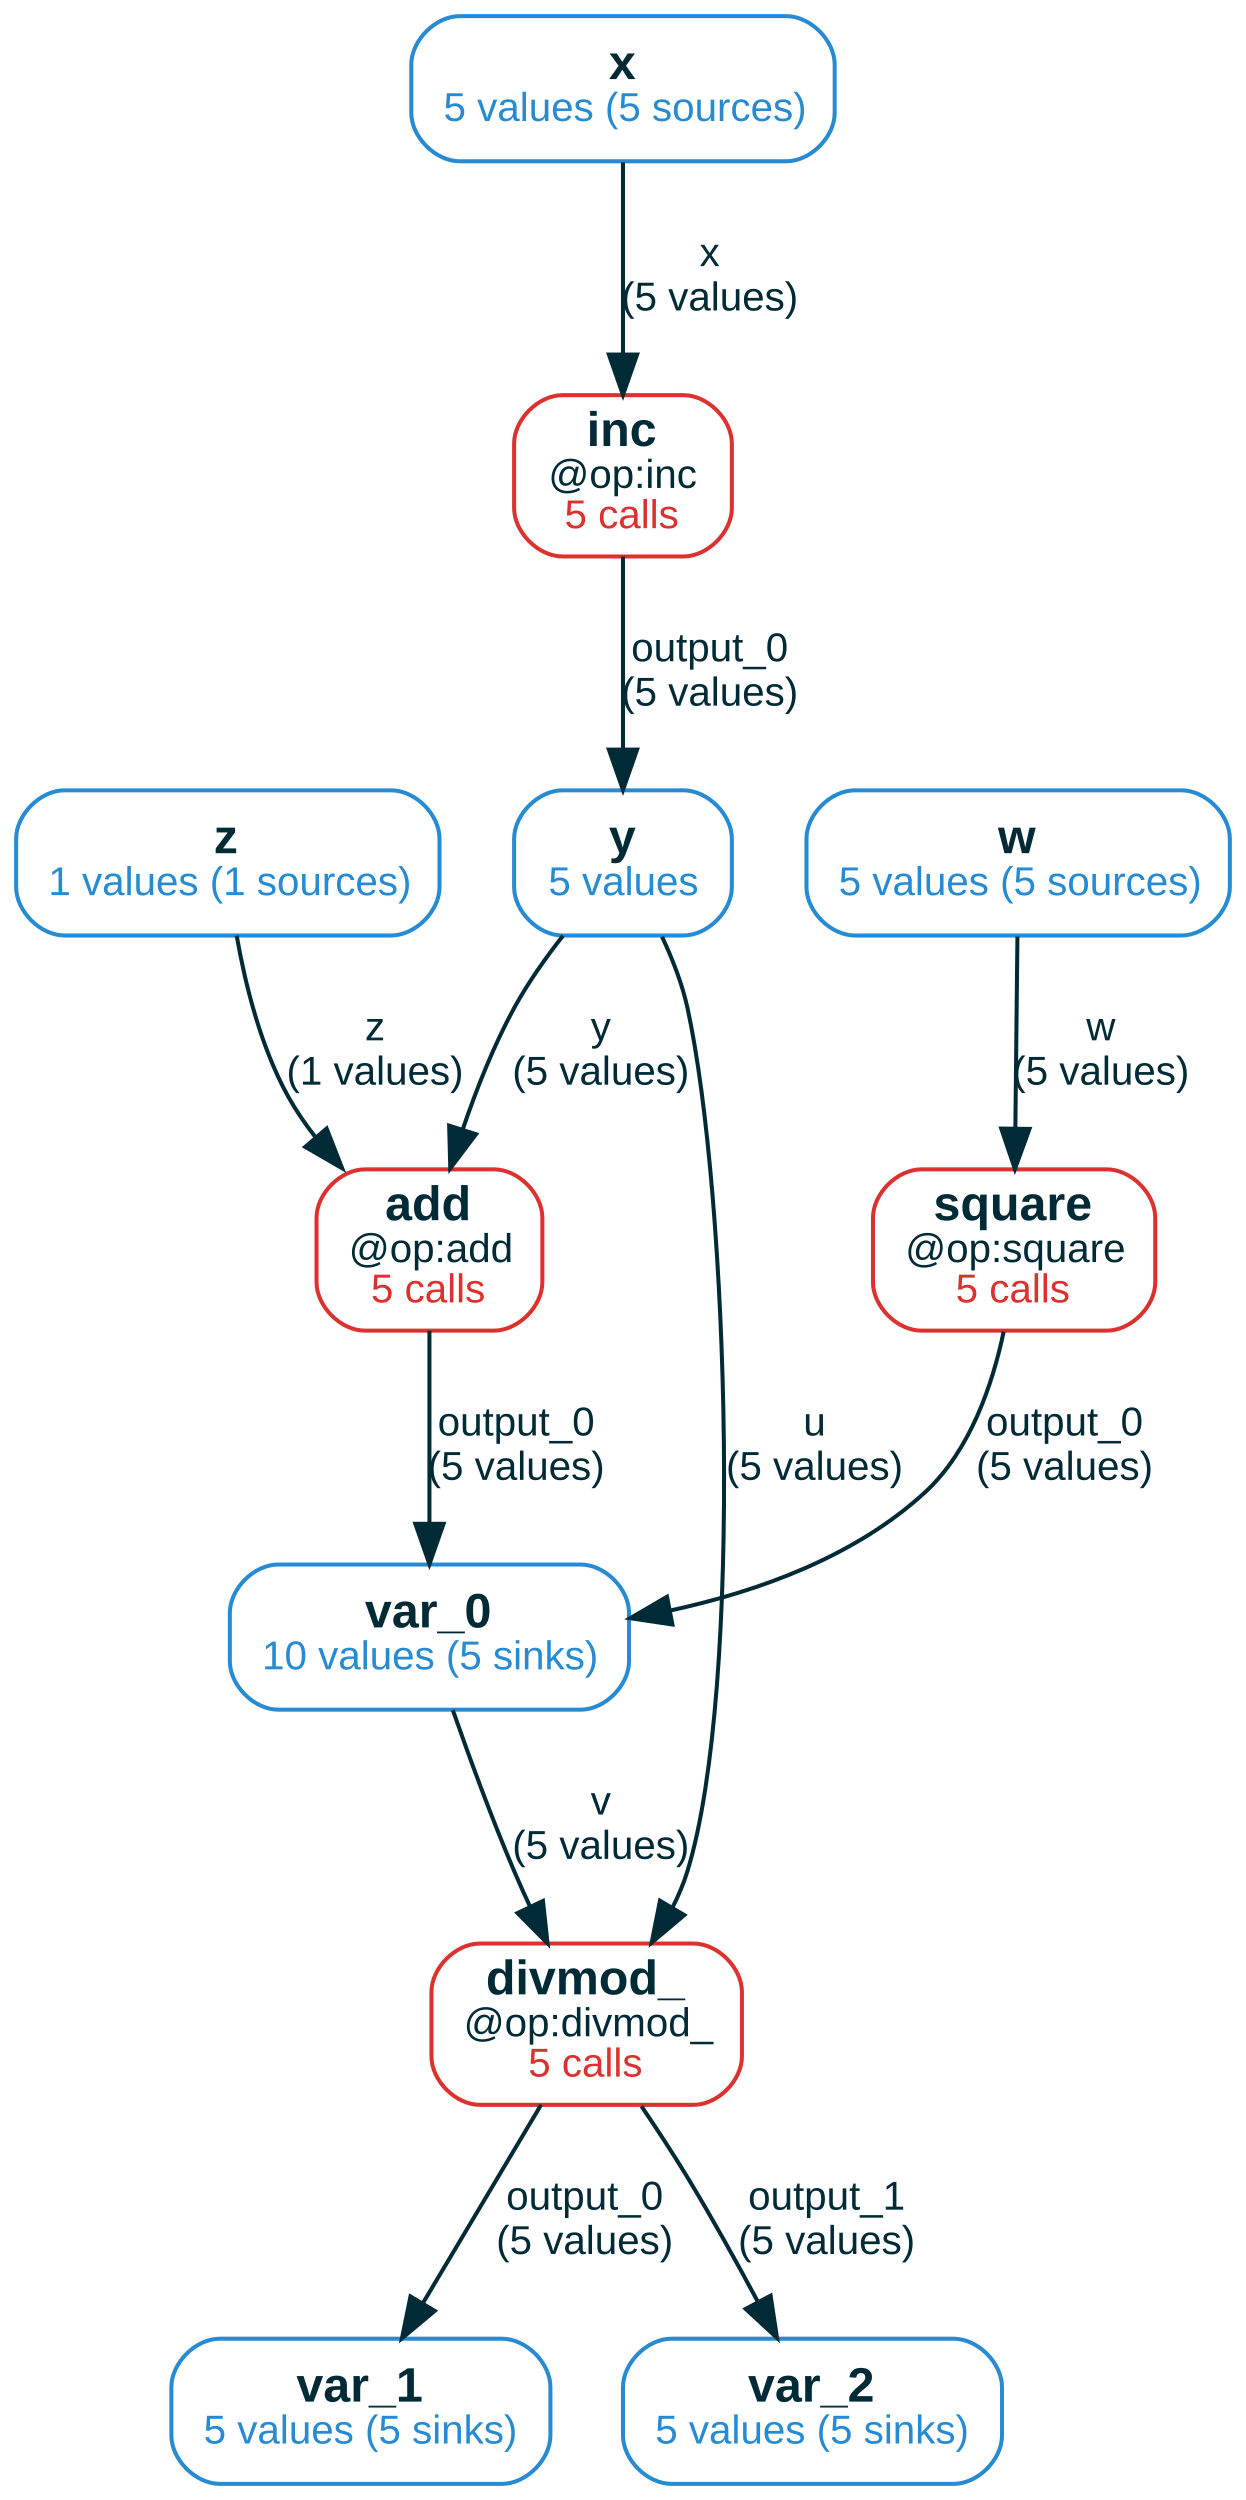
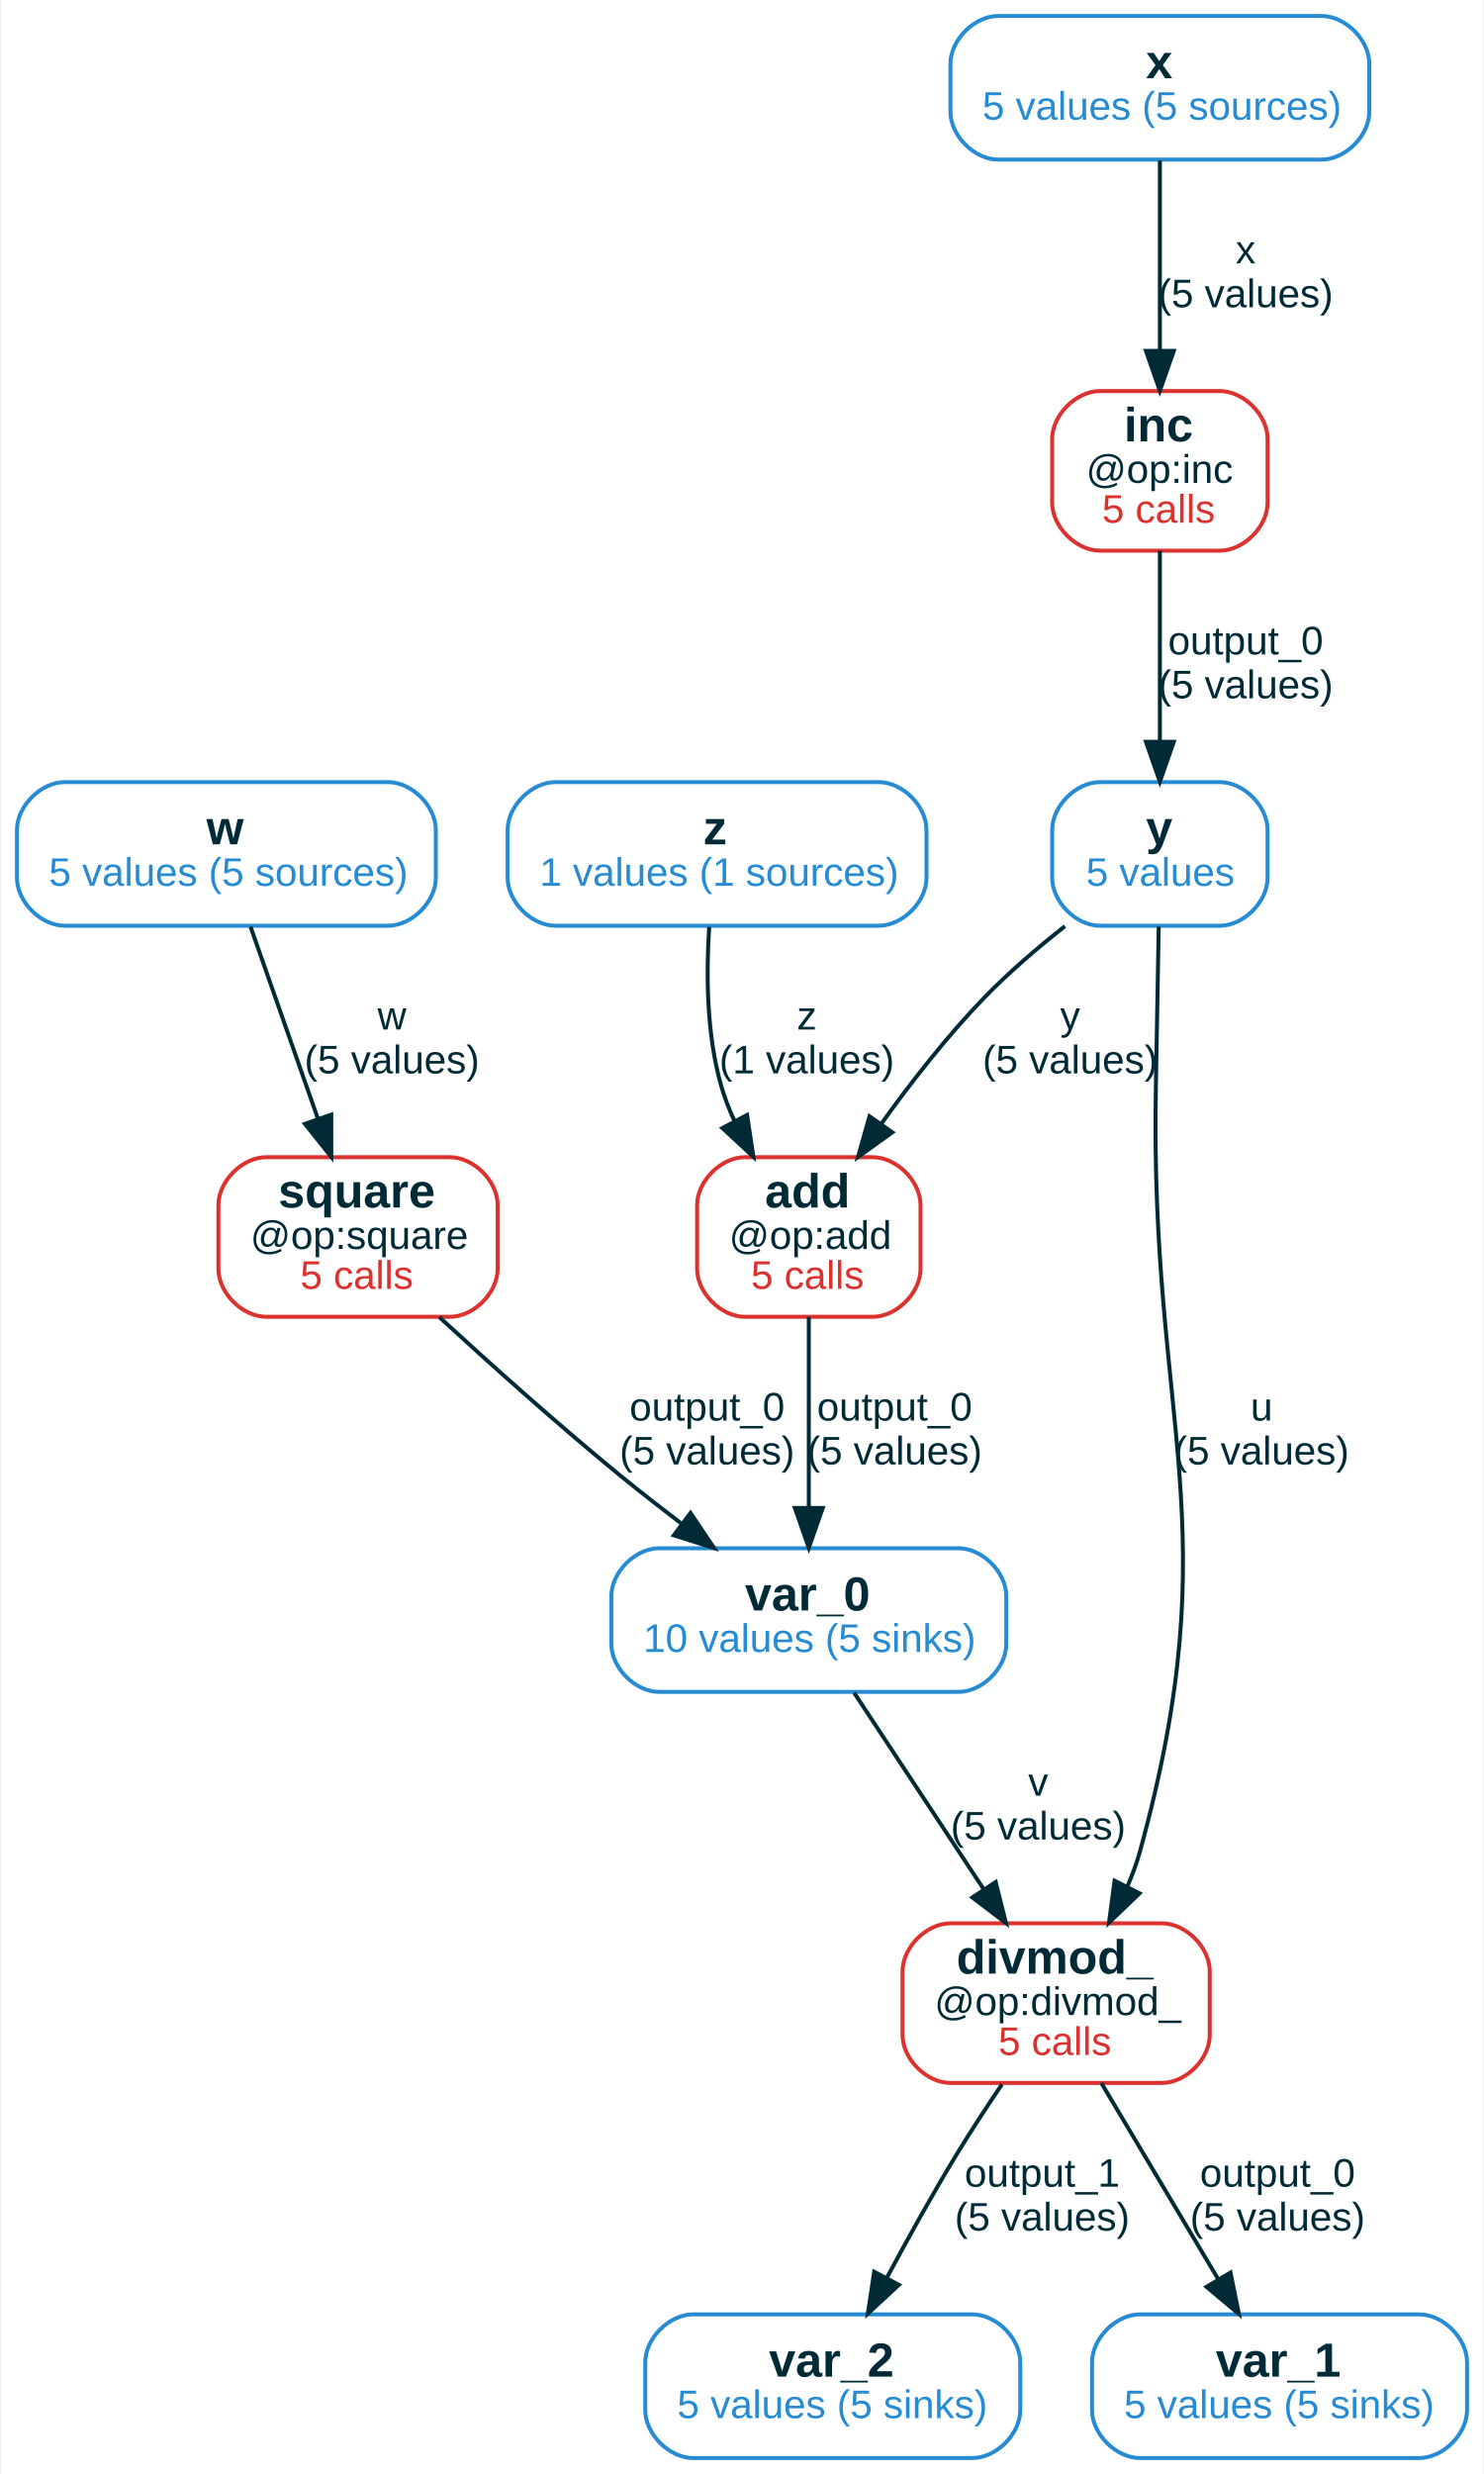
- <svg xmlns="http://www.w3.org/2000/svg" width="309pt" height="620pt" viewBox="0.00 0.00 309.00 620.00">
+ <svg xmlns="http://www.w3.org/2000/svg" width="372pt" height="620pt" viewBox="0.00 0.00 371.50 620.00">
  <g id="graph0" class="graph" transform="scale(1 1) rotate(0) translate(4 616)">
-     <polygon fill="white" stroke="transparent" points="-4,4 -4,-616 305,-616 305,4 -4,4" />
+     <polygon fill="white" stroke="transparent" points="-4,4 -4,-616 367.5,-616 367.5,4 -4,4" />
    <g id="node1" class="node">
-       <path fill="none" stroke="#268bd2" d="M120.5,-36C120.5,-36 50.5,-36 50.5,-36 44.5,-36 38.5,-30 38.5,-24 38.5,-24 38.5,-12 38.5,-12 38.5,-6 44.5,0 50.5,0 50.5,0 120.5,0 120.5,0 126.5,0 132.5,-6 132.5,-12 132.5,-12 132.5,-24 132.5,-24 132.5,-30 126.5,-36 120.5,-36" />
-       <text text-anchor="start" x="69.5" y="-20.4" font-family="Liberation Sans,Helvetica,Arial,sans-serif" font-weight="bold" font-size="12.00" fill="#002b36">var_1</text>
-       <text text-anchor="start" x="46.5" y="-10" font-family="Liberation Sans,Helvetica,Arial,sans-serif" font-size="10.00" fill="#268bd2">5 values (5 sinks)</text>
+       <path fill="none" stroke="#268bd2" d="M301.5,-420C301.5,-420 271.5,-420 271.5,-420 265.5,-420 259.5,-414 259.5,-408 259.5,-408 259.5,-396 259.5,-396 259.5,-390 265.5,-384 271.5,-384 271.5,-384 301.5,-384 301.5,-384 307.5,-384 313.5,-390 313.5,-396 313.5,-396 313.5,-408 313.5,-408 313.5,-414 307.5,-420 301.5,-420" />
+       <text text-anchor="start" x="283" y="-404.4" font-family="Liberation Sans,Helvetica,Arial,sans-serif" font-weight="bold" font-size="12.00" fill="#002b36">y</text>
+       <text text-anchor="start" x="268" y="-394" font-family="Liberation Sans,Helvetica,Arial,sans-serif" font-size="10.00" fill="#268bd2">5 values</text>
+     </g>
+     <g id="node9" class="node">
+       <path fill="none" stroke="#dc322f" d="M214.5,-326C214.5,-326 182.5,-326 182.5,-326 176.5,-326 170.5,-320 170.5,-314 170.5,-314 170.5,-298 170.5,-298 170.5,-292 176.5,-286 182.5,-286 182.5,-286 214.5,-286 214.5,-286 220.5,-286 226.5,-292 226.5,-298 226.5,-298 226.5,-314 226.5,-314 226.5,-320 220.5,-326 214.5,-326" />
+       <text text-anchor="start" x="187.5" y="-313.4" font-family="Liberation Sans,Helvetica,Arial,sans-serif" font-weight="bold" font-size="12.00" fill="#002b36">add</text>
+       <text text-anchor="start" x="178.5" y="-303" font-family="Liberation Sans,Helvetica,Arial,sans-serif" font-size="10.00" fill="#002b36">@op:add</text>
+       <text text-anchor="start" x="184" y="-293" font-family="Liberation Sans,Helvetica,Arial,sans-serif" font-size="10.00" fill="#dc322f">5 calls</text>
+     </g>
+     <g id="edge1" class="edge">
+       <path fill="none" stroke="#002b36" d="M262.7,-383.89C255.87,-378.51 248.61,-372.31 242.5,-366 233.19,-356.39 224.14,-344.78 216.69,-334.4" />
+       <polygon fill="#002b36" stroke="#002b36" points="219.44,-332.23 210.83,-326.05 213.71,-336.25 219.44,-332.23" />
+       <text text-anchor="middle" x="264" y="-358" font-family="Liberation Sans,Helvetica,Arial,sans-serif" font-size="10.00" fill="#002b36">y</text>
+       <text text-anchor="middle" x="264" y="-347" font-family="Liberation Sans,Helvetica,Arial,sans-serif" font-size="10.00" fill="#002b36">(5 values)</text>
+     </g>
+     <g id="node11" class="node">
+       <path fill="none" stroke="#dc322f" d="M287,-134C287,-134 234,-134 234,-134 228,-134 222,-128 222,-122 222,-122 222,-106 222,-106 222,-100 228,-94 234,-94 234,-94 287,-94 287,-94 293,-94 299,-100 299,-106 299,-106 299,-122 299,-122 299,-128 293,-134 287,-134" />
+       <text text-anchor="start" x="235.5" y="-121.4" font-family="Liberation Sans,Helvetica,Arial,sans-serif" font-weight="bold" font-size="12.00" fill="#002b36">divmod_</text>
+       <text text-anchor="start" x="230" y="-111" font-family="Liberation Sans,Helvetica,Arial,sans-serif" font-size="10.00" fill="#002b36">@op:divmod_</text>
+       <text text-anchor="start" x="246" y="-101" font-family="Liberation Sans,Helvetica,Arial,sans-serif" font-size="10.00" fill="#dc322f">5 calls</text>
+     </g>
+     <g id="edge2" class="edge">
+       <path fill="none" stroke="#002b36" d="M286.21,-383.79C286.02,-372.48 285.76,-357.36 285.5,-344 283.86,-258.66 304.15,-234.29 281.5,-152 280.68,-149.03 279.58,-146.05 278.3,-143.14" />
+       <polygon fill="#002b36" stroke="#002b36" points="281.4,-141.51 273.75,-134.18 275.15,-144.68 281.4,-141.51" />
+       <text text-anchor="middle" x="312" y="-260" font-family="Liberation Sans,Helvetica,Arial,sans-serif" font-size="10.00" fill="#002b36">u</text>
+       <text text-anchor="middle" x="312" y="-249" font-family="Liberation Sans,Helvetica,Arial,sans-serif" font-size="10.00" fill="#002b36">(5 values)</text>
    </g>
    <g id="node2" class="node">
-       <path fill="none" stroke="#268bd2" d="M140,-228C140,-228 65,-228 65,-228 59,-228 53,-222 53,-216 53,-216 53,-204 53,-204 53,-198 59,-192 65,-192 65,-192 140,-192 140,-192 146,-192 152,-198 152,-204 152,-204 152,-216 152,-216 152,-222 146,-228 140,-228" />
-       <text text-anchor="start" x="86.5" y="-212.4" font-family="Liberation Sans,Helvetica,Arial,sans-serif" font-weight="bold" font-size="12.00" fill="#002b36">var_0</text>
-       <text text-anchor="start" x="61" y="-202" font-family="Liberation Sans,Helvetica,Arial,sans-serif" font-size="10.00" fill="#268bd2">10 values (5 sinks)</text>
+       <path fill="none" stroke="#268bd2" d="M236,-228C236,-228 161,-228 161,-228 155,-228 149,-222 149,-216 149,-216 149,-204 149,-204 149,-198 155,-192 161,-192 161,-192 236,-192 236,-192 242,-192 248,-198 248,-204 248,-204 248,-216 248,-216 248,-222 242,-228 236,-228" />
+       <text text-anchor="start" x="182.5" y="-212.4" font-family="Liberation Sans,Helvetica,Arial,sans-serif" font-weight="bold" font-size="12.00" fill="#002b36">var_0</text>
+       <text text-anchor="start" x="157" y="-202" font-family="Liberation Sans,Helvetica,Arial,sans-serif" font-size="10.00" fill="#268bd2">10 values (5 sinks)</text>
    </g>
-     <g id="node9" class="node">
-       <path fill="none" stroke="#dc322f" d="M168,-134C168,-134 115,-134 115,-134 109,-134 103,-128 103,-122 103,-122 103,-106 103,-106 103,-100 109,-94 115,-94 115,-94 168,-94 168,-94 174,-94 180,-100 180,-106 180,-106 180,-122 180,-122 180,-128 174,-134 168,-134" />
-       <text text-anchor="start" x="116.5" y="-121.4" font-family="Liberation Sans,Helvetica,Arial,sans-serif" font-weight="bold" font-size="12.00" fill="#002b36">divmod_</text>
-       <text text-anchor="start" x="111" y="-111" font-family="Liberation Sans,Helvetica,Arial,sans-serif" font-size="10.00" fill="#002b36">@op:divmod_</text>
-       <text text-anchor="start" x="127" y="-101" font-family="Liberation Sans,Helvetica,Arial,sans-serif" font-size="10.00" fill="#dc322f">5 calls</text>
-     </g>
-     <g id="edge1" class="edge">
-       <path fill="none" stroke="#002b36" d="M108.31,-191.87C112.3,-180.46 117.88,-165.19 123.5,-152 124.72,-149.14 126.05,-146.17 127.41,-143.23" />
-       <polygon fill="#002b36" stroke="#002b36" points="130.65,-144.57 131.79,-134.04 124.33,-141.56 130.65,-144.57" />
-       <text text-anchor="middle" x="145" y="-166" font-family="Liberation Sans,Helvetica,Arial,sans-serif" font-size="10.00" fill="#002b36">v</text>
-       <text text-anchor="middle" x="145" y="-155" font-family="Liberation Sans,Helvetica,Arial,sans-serif" font-size="10.00" fill="#002b36">(5 values)</text>
+     <g id="edge3" class="edge">
+       <path fill="none" stroke="#002b36" d="M209.87,-191.76C218.96,-177.99 231.86,-158.42 242.37,-142.49" />
+       <polygon fill="#002b36" stroke="#002b36" points="245.34,-144.35 247.92,-134.07 239.49,-140.49 245.34,-144.35" />
+       <text text-anchor="middle" x="256" y="-166" font-family="Liberation Sans,Helvetica,Arial,sans-serif" font-size="10.00" fill="#002b36">v</text>
+       <text text-anchor="middle" x="256" y="-155" font-family="Liberation Sans,Helvetica,Arial,sans-serif" font-size="10.00" fill="#002b36">(5 values)</text>
    </g>
    <g id="node3" class="node">
-       <path fill="none" stroke="#268bd2" d="M93,-420C93,-420 12,-420 12,-420 6,-420 0,-414 0,-408 0,-408 0,-396 0,-396 0,-390 6,-384 12,-384 12,-384 93,-384 93,-384 99,-384 105,-390 105,-396 105,-396 105,-408 105,-408 105,-414 99,-420 93,-420" />
-       <text text-anchor="start" x="49" y="-404.4" font-family="Liberation Sans,Helvetica,Arial,sans-serif" font-weight="bold" font-size="12.00" fill="#002b36">z</text>
-       <text text-anchor="start" x="8" y="-394" font-family="Liberation Sans,Helvetica,Arial,sans-serif" font-size="10.00" fill="#268bd2">1 values (1 sources)</text>
+       <path fill="none" stroke="#268bd2" d="M327,-612C327,-612 246,-612 246,-612 240,-612 234,-606 234,-600 234,-600 234,-588 234,-588 234,-582 240,-576 246,-576 246,-576 327,-576 327,-576 333,-576 339,-582 339,-588 339,-588 339,-600 339,-600 339,-606 333,-612 327,-612" />
+       <text text-anchor="start" x="283" y="-596.4" font-family="Liberation Sans,Helvetica,Arial,sans-serif" font-weight="bold" font-size="12.00" fill="#002b36">x</text>
+       <text text-anchor="start" x="242" y="-586" font-family="Liberation Sans,Helvetica,Arial,sans-serif" font-size="10.00" fill="#268bd2">5 values (5 sources)</text>
    </g>
    <g id="node8" class="node">
-       <path fill="none" stroke="#dc322f" d="M118.5,-326C118.5,-326 86.5,-326 86.5,-326 80.5,-326 74.5,-320 74.5,-314 74.5,-314 74.5,-298 74.5,-298 74.5,-292 80.5,-286 86.5,-286 86.5,-286 118.5,-286 118.5,-286 124.5,-286 130.5,-292 130.5,-298 130.5,-298 130.5,-314 130.5,-314 130.5,-320 124.5,-326 118.5,-326" />
-       <text text-anchor="start" x="91.5" y="-313.4" font-family="Liberation Sans,Helvetica,Arial,sans-serif" font-weight="bold" font-size="12.00" fill="#002b36">add</text>
-       <text text-anchor="start" x="82.5" y="-303" font-family="Liberation Sans,Helvetica,Arial,sans-serif" font-size="10.00" fill="#002b36">@op:add</text>
-       <text text-anchor="start" x="88" y="-293" font-family="Liberation Sans,Helvetica,Arial,sans-serif" font-size="10.00" fill="#dc322f">5 calls</text>
+       <path fill="none" stroke="#dc322f" d="M301.5,-518C301.5,-518 271.5,-518 271.5,-518 265.5,-518 259.5,-512 259.5,-506 259.5,-506 259.5,-490 259.5,-490 259.5,-484 265.5,-478 271.5,-478 271.5,-478 301.5,-478 301.5,-478 307.5,-478 313.5,-484 313.5,-490 313.5,-490 313.5,-506 313.5,-506 313.5,-512 307.5,-518 301.5,-518" />
+       <text text-anchor="start" x="277.5" y="-505.4" font-family="Liberation Sans,Helvetica,Arial,sans-serif" font-weight="bold" font-size="12.00" fill="#002b36">inc</text>
+       <text text-anchor="start" x="268" y="-495" font-family="Liberation Sans,Helvetica,Arial,sans-serif" font-size="10.00" fill="#002b36">@op:inc</text>
+       <text text-anchor="start" x="272" y="-485" font-family="Liberation Sans,Helvetica,Arial,sans-serif" font-size="10.00" fill="#dc322f">5 calls</text>
    </g>
-     <g id="edge2" class="edge">
-       <path fill="none" stroke="#002b36" d="M54.7,-383.95C56.76,-372.17 60.59,-356.43 67.5,-344 69.43,-340.53 71.75,-337.15 74.28,-333.92" />
-       <polygon fill="#002b36" stroke="#002b36" points="77,-336.13 80.86,-326.26 71.69,-331.57 77,-336.13" />
-       <text text-anchor="middle" x="89" y="-358" font-family="Liberation Sans,Helvetica,Arial,sans-serif" font-size="10.00" fill="#002b36">z</text>
-       <text text-anchor="middle" x="89" y="-347" font-family="Liberation Sans,Helvetica,Arial,sans-serif" font-size="10.00" fill="#002b36">(1 values)</text>
+     <g id="edge9" class="edge">
+       <path fill="none" stroke="#002b36" d="M286.5,-575.76C286.5,-562.5 286.5,-543.86 286.5,-528.27" />
+       <polygon fill="#002b36" stroke="#002b36" points="290,-528.07 286.5,-518.07 283,-528.07 290,-528.07" />
+       <text text-anchor="middle" x="308" y="-550" font-family="Liberation Sans,Helvetica,Arial,sans-serif" font-size="10.00" fill="#002b36">x</text>
+       <text text-anchor="middle" x="308" y="-539" font-family="Liberation Sans,Helvetica,Arial,sans-serif" font-size="10.00" fill="#002b36">(5 values)</text>
    </g>
    <g id="node4" class="node">
-       <path fill="none" stroke="#268bd2" d="M165.5,-420C165.5,-420 135.5,-420 135.5,-420 129.5,-420 123.5,-414 123.5,-408 123.5,-408 123.5,-396 123.5,-396 123.5,-390 129.5,-384 135.5,-384 135.5,-384 165.5,-384 165.5,-384 171.5,-384 177.5,-390 177.5,-396 177.5,-396 177.5,-408 177.5,-408 177.5,-414 171.5,-420 165.5,-420" />
-       <text text-anchor="start" x="147" y="-404.4" font-family="Liberation Sans,Helvetica,Arial,sans-serif" font-weight="bold" font-size="12.00" fill="#002b36">y</text>
-       <text text-anchor="start" x="132" y="-394" font-family="Liberation Sans,Helvetica,Arial,sans-serif" font-size="10.00" fill="#268bd2">5 values</text>
+       <path fill="none" stroke="#268bd2" d="M239.5,-36C239.5,-36 169.5,-36 169.5,-36 163.5,-36 157.5,-30 157.5,-24 157.5,-24 157.5,-12 157.5,-12 157.5,-6 163.5,0 169.5,0 169.5,0 239.5,0 239.5,0 245.5,0 251.5,-6 251.5,-12 251.5,-12 251.5,-24 251.5,-24 251.5,-30 245.5,-36 239.5,-36" />
+       <text text-anchor="start" x="188.5" y="-20.4" font-family="Liberation Sans,Helvetica,Arial,sans-serif" font-weight="bold" font-size="12.00" fill="#002b36">var_2</text>
+       <text text-anchor="start" x="165.5" y="-10" font-family="Liberation Sans,Helvetica,Arial,sans-serif" font-size="10.00" fill="#268bd2">5 values (5 sinks)</text>
+     </g>
+     <g id="node5" class="node">
+       <path fill="none" stroke="#268bd2" d="M351.5,-36C351.5,-36 281.5,-36 281.5,-36 275.5,-36 269.5,-30 269.5,-24 269.5,-24 269.5,-12 269.5,-12 269.5,-6 275.5,0 281.5,0 281.5,0 351.5,0 351.5,0 357.5,0 363.5,-6 363.5,-12 363.5,-12 363.5,-24 363.5,-24 363.5,-30 357.5,-36 351.5,-36" />
+       <text text-anchor="start" x="300.5" y="-20.4" font-family="Liberation Sans,Helvetica,Arial,sans-serif" font-weight="bold" font-size="12.00" fill="#002b36">var_1</text>
+       <text text-anchor="start" x="277.5" y="-10" font-family="Liberation Sans,Helvetica,Arial,sans-serif" font-size="10.00" fill="#268bd2">5 values (5 sinks)</text>
+     </g>
+     <g id="node6" class="node">
+       <path fill="none" stroke="#268bd2" d="M93,-420C93,-420 12,-420 12,-420 6,-420 0,-414 0,-408 0,-408 0,-396 0,-396 0,-390 6,-384 12,-384 12,-384 93,-384 93,-384 99,-384 105,-390 105,-396 105,-396 105,-408 105,-408 105,-414 99,-420 93,-420" />
+       <text text-anchor="start" x="47.5" y="-404.4" font-family="Liberation Sans,Helvetica,Arial,sans-serif" font-weight="bold" font-size="12.00" fill="#002b36">w</text>
+       <text text-anchor="start" x="8" y="-394" font-family="Liberation Sans,Helvetica,Arial,sans-serif" font-size="10.00" fill="#268bd2">5 values (5 sources)</text>
+     </g>
+     <g id="node10" class="node">
+       <path fill="none" stroke="#dc322f" d="M108.5,-326C108.5,-326 62.5,-326 62.5,-326 56.5,-326 50.5,-320 50.5,-314 50.5,-314 50.5,-298 50.5,-298 50.5,-292 56.5,-286 62.5,-286 62.5,-286 108.5,-286 108.5,-286 114.5,-286 120.5,-292 120.5,-298 120.5,-298 120.5,-314 120.5,-314 120.5,-320 114.5,-326 108.5,-326" />
+       <text text-anchor="start" x="65.5" y="-313.4" font-family="Liberation Sans,Helvetica,Arial,sans-serif" font-weight="bold" font-size="12.00" fill="#002b36">square</text>
+       <text text-anchor="start" x="58.5" y="-303" font-family="Liberation Sans,Helvetica,Arial,sans-serif" font-size="10.00" fill="#002b36">@op:square</text>
+       <text text-anchor="start" x="71" y="-293" font-family="Liberation Sans,Helvetica,Arial,sans-serif" font-size="10.00" fill="#dc322f">5 calls</text>
    </g>
    <g id="edge5" class="edge">
-       <path fill="none" stroke="#002b36" d="M135.62,-383.94C131.32,-378.46 126.88,-372.2 123.5,-366 118.4,-356.65 114.13,-345.82 110.79,-336" />
-       <polygon fill="#002b36" stroke="#002b36" points="114.05,-334.71 107.67,-326.25 107.39,-336.84 114.05,-334.71" />
-       <text text-anchor="middle" x="145" y="-358" font-family="Liberation Sans,Helvetica,Arial,sans-serif" font-size="10.00" fill="#002b36">y</text>
-       <text text-anchor="middle" x="145" y="-347" font-family="Liberation Sans,Helvetica,Arial,sans-serif" font-size="10.00" fill="#002b36">(5 values)</text>
+       <path fill="none" stroke="#002b36" d="M58.55,-383.76C63.25,-370.37 69.88,-351.5 75.38,-335.82" />
+       <polygon fill="#002b36" stroke="#002b36" points="78.79,-336.67 78.8,-326.07 72.19,-334.35 78.79,-336.67" />
+       <text text-anchor="middle" x="94" y="-358" font-family="Liberation Sans,Helvetica,Arial,sans-serif" font-size="10.00" fill="#002b36">w</text>
+       <text text-anchor="middle" x="94" y="-347" font-family="Liberation Sans,Helvetica,Arial,sans-serif" font-size="10.00" fill="#002b36">(5 values)</text>
+     </g>
+     <g id="node7" class="node">
+       <path fill="none" stroke="#268bd2" d="M216,-420C216,-420 135,-420 135,-420 129,-420 123,-414 123,-408 123,-408 123,-396 123,-396 123,-390 129,-384 135,-384 135,-384 216,-384 216,-384 222,-384 228,-390 228,-396 228,-396 228,-408 228,-408 228,-414 222,-420 216,-420" />
+       <text text-anchor="start" x="172" y="-404.4" font-family="Liberation Sans,Helvetica,Arial,sans-serif" font-weight="bold" font-size="12.00" fill="#002b36">z</text>
+       <text text-anchor="start" x="131" y="-394" font-family="Liberation Sans,Helvetica,Arial,sans-serif" font-size="10.00" fill="#268bd2">1 values (1 sources)</text>
+     </g>
+     <g id="edge7" class="edge">
+       <path fill="none" stroke="#002b36" d="M173.53,-383.7C172.77,-372.23 172.82,-356.95 176.5,-344 177.35,-341.01 178.51,-338.01 179.85,-335.08" />
+       <polygon fill="#002b36" stroke="#002b36" points="183.02,-336.58 184.61,-326.1 176.83,-333.3 183.02,-336.58" />
+       <text text-anchor="middle" x="198" y="-358" font-family="Liberation Sans,Helvetica,Arial,sans-serif" font-size="10.00" fill="#002b36">z</text>
+       <text text-anchor="middle" x="198" y="-347" font-family="Liberation Sans,Helvetica,Arial,sans-serif" font-size="10.00" fill="#002b36">(1 values)</text>
+     </g>
+     <g id="edge8" class="edge">
+       <path fill="none" stroke="#002b36" d="M286.5,-477.98C286.5,-464.34 286.5,-445.75 286.5,-430.5" />
+       <polygon fill="#002b36" stroke="#002b36" points="290,-430.1 286.5,-420.1 283,-430.1 290,-430.1" />
+       <text text-anchor="middle" x="308" y="-452" font-family="Liberation Sans,Helvetica,Arial,sans-serif" font-size="10.00" fill="#002b36">output_0</text>
+       <text text-anchor="middle" x="308" y="-441" font-family="Liberation Sans,Helvetica,Arial,sans-serif" font-size="10.00" fill="#002b36">(5 values)</text>
    </g>
    <g id="edge6" class="edge">
-       <path fill="none" stroke="#002b36" d="M160.18,-383.71C162.76,-378.22 165.19,-372.01 166.5,-366 176.62,-319.53 180.42,-197.47 166.5,-152 165.58,-148.98 164.32,-145.99 162.85,-143.09" />
-       <polygon fill="#002b36" stroke="#002b36" points="165.71,-141.06 157.61,-134.23 159.68,-144.62 165.71,-141.06" />
-       <text text-anchor="middle" x="198" y="-260" font-family="Liberation Sans,Helvetica,Arial,sans-serif" font-size="10.00" fill="#002b36">u</text>
-       <text text-anchor="middle" x="198" y="-249" font-family="Liberation Sans,Helvetica,Arial,sans-serif" font-size="10.00" fill="#002b36">(5 values)</text>
+       <path fill="none" stroke="#002b36" d="M198.5,-285.98C198.5,-272.34 198.5,-253.75 198.5,-238.5" />
+       <polygon fill="#002b36" stroke="#002b36" points="202,-238.1 198.5,-228.1 195,-238.1 202,-238.1" />
+       <text text-anchor="middle" x="220" y="-260" font-family="Liberation Sans,Helvetica,Arial,sans-serif" font-size="10.00" fill="#002b36">output_0</text>
+       <text text-anchor="middle" x="220" y="-249" font-family="Liberation Sans,Helvetica,Arial,sans-serif" font-size="10.00" fill="#002b36">(5 values)</text>
    </g>
-     <g id="node5" class="node">
-       <path fill="none" stroke="#268bd2" d="M191,-612C191,-612 110,-612 110,-612 104,-612 98,-606 98,-600 98,-600 98,-588 98,-588 98,-582 104,-576 110,-576 110,-576 191,-576 191,-576 197,-576 203,-582 203,-588 203,-588 203,-600 203,-600 203,-606 197,-612 191,-612" />
-       <text text-anchor="start" x="147" y="-596.4" font-family="Liberation Sans,Helvetica,Arial,sans-serif" font-weight="bold" font-size="12.00" fill="#002b36">x</text>
-       <text text-anchor="start" x="106" y="-586" font-family="Liberation Sans,Helvetica,Arial,sans-serif" font-size="10.00" fill="#268bd2">5 values (5 sources)</text>
+     <g id="edge4" class="edge">
+       <path fill="none" stroke="#002b36" d="M105.89,-285.91C118.73,-274.12 135.79,-258.83 151.5,-246 156.25,-242.13 161.36,-238.14 166.4,-234.3" />
+       <polygon fill="#002b36" stroke="#002b36" points="168.85,-236.84 174.76,-228.04 164.65,-231.24 168.85,-236.84" />
+       <text text-anchor="middle" x="173" y="-260" font-family="Liberation Sans,Helvetica,Arial,sans-serif" font-size="10.00" fill="#002b36">output_0</text>
+       <text text-anchor="middle" x="173" y="-249" font-family="Liberation Sans,Helvetica,Arial,sans-serif" font-size="10.00" fill="#002b36">(5 values)</text>
    </g>
-     <g id="node11" class="node">
-       <path fill="none" stroke="#dc322f" d="M165.5,-518C165.5,-518 135.5,-518 135.5,-518 129.5,-518 123.5,-512 123.5,-506 123.5,-506 123.5,-490 123.5,-490 123.5,-484 129.5,-478 135.5,-478 135.5,-478 165.5,-478 165.5,-478 171.5,-478 177.5,-484 177.5,-490 177.5,-490 177.5,-506 177.5,-506 177.5,-512 171.5,-518 165.5,-518" />
-       <text text-anchor="start" x="141.5" y="-505.4" font-family="Liberation Sans,Helvetica,Arial,sans-serif" font-weight="bold" font-size="12.00" fill="#002b36">inc</text>
-       <text text-anchor="start" x="132" y="-495" font-family="Liberation Sans,Helvetica,Arial,sans-serif" font-size="10.00" fill="#002b36">@op:inc</text>
-       <text text-anchor="start" x="136" y="-485" font-family="Liberation Sans,Helvetica,Arial,sans-serif" font-size="10.00" fill="#dc322f">5 calls</text>
-     </g>
-     <g id="edge9" class="edge">
-       <path fill="none" stroke="#002b36" d="M150.5,-575.76C150.5,-562.5 150.5,-543.86 150.5,-528.27" />
-       <polygon fill="#002b36" stroke="#002b36" points="154,-528.07 150.5,-518.07 147,-528.07 154,-528.07" />
-       <text text-anchor="middle" x="172" y="-550" font-family="Liberation Sans,Helvetica,Arial,sans-serif" font-size="10.00" fill="#002b36">x</text>
-       <text text-anchor="middle" x="172" y="-539" font-family="Liberation Sans,Helvetica,Arial,sans-serif" font-size="10.00" fill="#002b36">(5 values)</text>
-     </g>
-     <g id="node6" class="node">
-       <path fill="none" stroke="#268bd2" d="M289,-420C289,-420 208,-420 208,-420 202,-420 196,-414 196,-408 196,-408 196,-396 196,-396 196,-390 202,-384 208,-384 208,-384 289,-384 289,-384 295,-384 301,-390 301,-396 301,-396 301,-408 301,-408 301,-414 295,-420 289,-420" />
-       <text text-anchor="start" x="243.5" y="-404.4" font-family="Liberation Sans,Helvetica,Arial,sans-serif" font-weight="bold" font-size="12.00" fill="#002b36">w</text>
-       <text text-anchor="start" x="204" y="-394" font-family="Liberation Sans,Helvetica,Arial,sans-serif" font-size="10.00" fill="#268bd2">5 values (5 sources)</text>
-     </g>
-     <g id="node10" class="node">
-       <path fill="none" stroke="#dc322f" d="M270.5,-326C270.5,-326 224.5,-326 224.5,-326 218.5,-326 212.5,-320 212.5,-314 212.5,-314 212.5,-298 212.5,-298 212.5,-292 218.5,-286 224.5,-286 224.5,-286 270.5,-286 270.5,-286 276.5,-286 282.5,-292 282.5,-298 282.5,-298 282.5,-314 282.5,-314 282.5,-320 276.5,-326 270.5,-326" />
-       <text text-anchor="start" x="227.5" y="-313.4" font-family="Liberation Sans,Helvetica,Arial,sans-serif" font-weight="bold" font-size="12.00" fill="#002b36">square</text>
-       <text text-anchor="start" x="220.5" y="-303" font-family="Liberation Sans,Helvetica,Arial,sans-serif" font-size="10.00" fill="#002b36">@op:square</text>
-       <text text-anchor="start" x="233" y="-293" font-family="Liberation Sans,Helvetica,Arial,sans-serif" font-size="10.00" fill="#dc322f">5 calls</text>
-     </g>
-     <g id="edge7" class="edge">
-       <path fill="none" stroke="#002b36" d="M248.32,-383.76C248.18,-370.5 247.98,-351.86 247.81,-336.27" />
-       <polygon fill="#002b36" stroke="#002b36" points="251.31,-336.03 247.7,-326.07 244.31,-336.11 251.31,-336.03" />
-       <text text-anchor="middle" x="269" y="-358" font-family="Liberation Sans,Helvetica,Arial,sans-serif" font-size="10.00" fill="#002b36">w</text>
-       <text text-anchor="middle" x="269" y="-347" font-family="Liberation Sans,Helvetica,Arial,sans-serif" font-size="10.00" fill="#002b36">(5 values)</text>
-     </g>
-     <g id="node7" class="node">
-       <path fill="none" stroke="#268bd2" d="M232.5,-36C232.5,-36 162.5,-36 162.5,-36 156.5,-36 150.5,-30 150.5,-24 150.5,-24 150.5,-12 150.5,-12 150.5,-6 156.5,0 162.5,0 162.5,0 232.5,0 232.5,0 238.5,0 244.5,-6 244.5,-12 244.5,-12 244.5,-24 244.5,-24 244.5,-30 238.5,-36 232.5,-36" />
-       <text text-anchor="start" x="181.5" y="-20.4" font-family="Liberation Sans,Helvetica,Arial,sans-serif" font-weight="bold" font-size="12.00" fill="#002b36">var_2</text>
-       <text text-anchor="start" x="158.5" y="-10" font-family="Liberation Sans,Helvetica,Arial,sans-serif" font-size="10.00" fill="#268bd2">5 values (5 sinks)</text>
-     </g>
-     <g id="edge3" class="edge">
-       <path fill="none" stroke="#002b36" d="M102.5,-285.98C102.5,-272.34 102.5,-253.75 102.5,-238.5" />
-       <polygon fill="#002b36" stroke="#002b36" points="106,-238.1 102.5,-228.1 99,-238.1 106,-238.1" />
-       <text text-anchor="middle" x="124" y="-260" font-family="Liberation Sans,Helvetica,Arial,sans-serif" font-size="10.00" fill="#002b36">output_0</text>
-       <text text-anchor="middle" x="124" y="-249" font-family="Liberation Sans,Helvetica,Arial,sans-serif" font-size="10.00" fill="#002b36">(5 values)</text>
+     <g id="edge11" class="edge">
+       <path fill="none" stroke="#002b36" d="M246.91,-93.64C243.1,-88.02 239.04,-81.83 235.5,-76 229.47,-66.08 223.27,-54.91 218.02,-45.1" />
+       <polygon fill="#002b36" stroke="#002b36" points="221.08,-43.4 213.3,-36.2 214.89,-46.68 221.08,-43.4" />
+       <text text-anchor="middle" x="257" y="-68" font-family="Liberation Sans,Helvetica,Arial,sans-serif" font-size="10.00" fill="#002b36">output_1</text>
+       <text text-anchor="middle" x="257" y="-57" font-family="Liberation Sans,Helvetica,Arial,sans-serif" font-size="10.00" fill="#002b36">(5 values)</text>
    </g>
    <g id="edge10" class="edge">
-       <path fill="none" stroke="#002b36" d="M130.17,-93.98C121.73,-79.81 110.1,-60.3 100.83,-44.74" />
-       <polygon fill="#002b36" stroke="#002b36" points="103.81,-42.9 95.69,-36.1 97.8,-46.48 103.81,-42.9" />
-       <text text-anchor="middle" x="141" y="-68" font-family="Liberation Sans,Helvetica,Arial,sans-serif" font-size="10.00" fill="#002b36">output_0</text>
-       <text text-anchor="middle" x="141" y="-57" font-family="Liberation Sans,Helvetica,Arial,sans-serif" font-size="10.00" fill="#002b36">(5 values)</text>
-     </g>
-     <g id="edge11" class="edge">
-       <path fill="none" stroke="#002b36" d="M155.09,-93.64C158.9,-88.02 162.96,-81.83 166.5,-76 172.53,-66.08 178.73,-54.91 183.98,-45.1" />
-       <polygon fill="#002b36" stroke="#002b36" points="187.11,-46.68 188.7,-36.2 180.92,-43.4 187.11,-46.68" />
-       <text text-anchor="middle" x="201" y="-68" font-family="Liberation Sans,Helvetica,Arial,sans-serif" font-size="10.00" fill="#002b36">output_1</text>
-       <text text-anchor="middle" x="201" y="-57" font-family="Liberation Sans,Helvetica,Arial,sans-serif" font-size="10.00" fill="#002b36">(5 values)</text>
-     </g>
-     <g id="edge4" class="edge">
-       <path fill="none" stroke="#002b36" d="M244.91,-285.75C242.19,-272.82 236.66,-256.31 225.5,-246 208.31,-230.13 184.44,-221.4 162.29,-216.61" />
-       <polygon fill="#002b36" stroke="#002b36" points="162.75,-213.13 152.27,-214.68 161.42,-220.01 162.75,-213.13" />
-       <text text-anchor="middle" x="260" y="-260" font-family="Liberation Sans,Helvetica,Arial,sans-serif" font-size="10.00" fill="#002b36">output_0</text>
-       <text text-anchor="middle" x="260" y="-249" font-family="Liberation Sans,Helvetica,Arial,sans-serif" font-size="10.00" fill="#002b36">(5 values)</text>
-     </g>
-     <g id="edge8" class="edge">
-       <path fill="none" stroke="#002b36" d="M150.5,-477.98C150.5,-464.34 150.5,-445.75 150.5,-430.5" />
-       <polygon fill="#002b36" stroke="#002b36" points="154,-430.1 150.5,-420.1 147,-430.1 154,-430.1" />
-       <text text-anchor="middle" x="172" y="-452" font-family="Liberation Sans,Helvetica,Arial,sans-serif" font-size="10.00" fill="#002b36">output_0</text>
-       <text text-anchor="middle" x="172" y="-441" font-family="Liberation Sans,Helvetica,Arial,sans-serif" font-size="10.00" fill="#002b36">(5 values)</text>
+       <path fill="none" stroke="#002b36" d="M271.83,-93.98C280.27,-79.81 291.9,-60.3 301.17,-44.74" />
+       <polygon fill="#002b36" stroke="#002b36" points="304.2,-46.48 306.31,-36.1 298.19,-42.9 304.2,-46.48" />
+       <text text-anchor="middle" x="316" y="-68" font-family="Liberation Sans,Helvetica,Arial,sans-serif" font-size="10.00" fill="#002b36">output_0</text>
+       <text text-anchor="middle" x="316" y="-57" font-family="Liberation Sans,Helvetica,Arial,sans-serif" font-size="10.00" fill="#002b36">(5 values)</text>
    </g>
  </g>
</svg>
